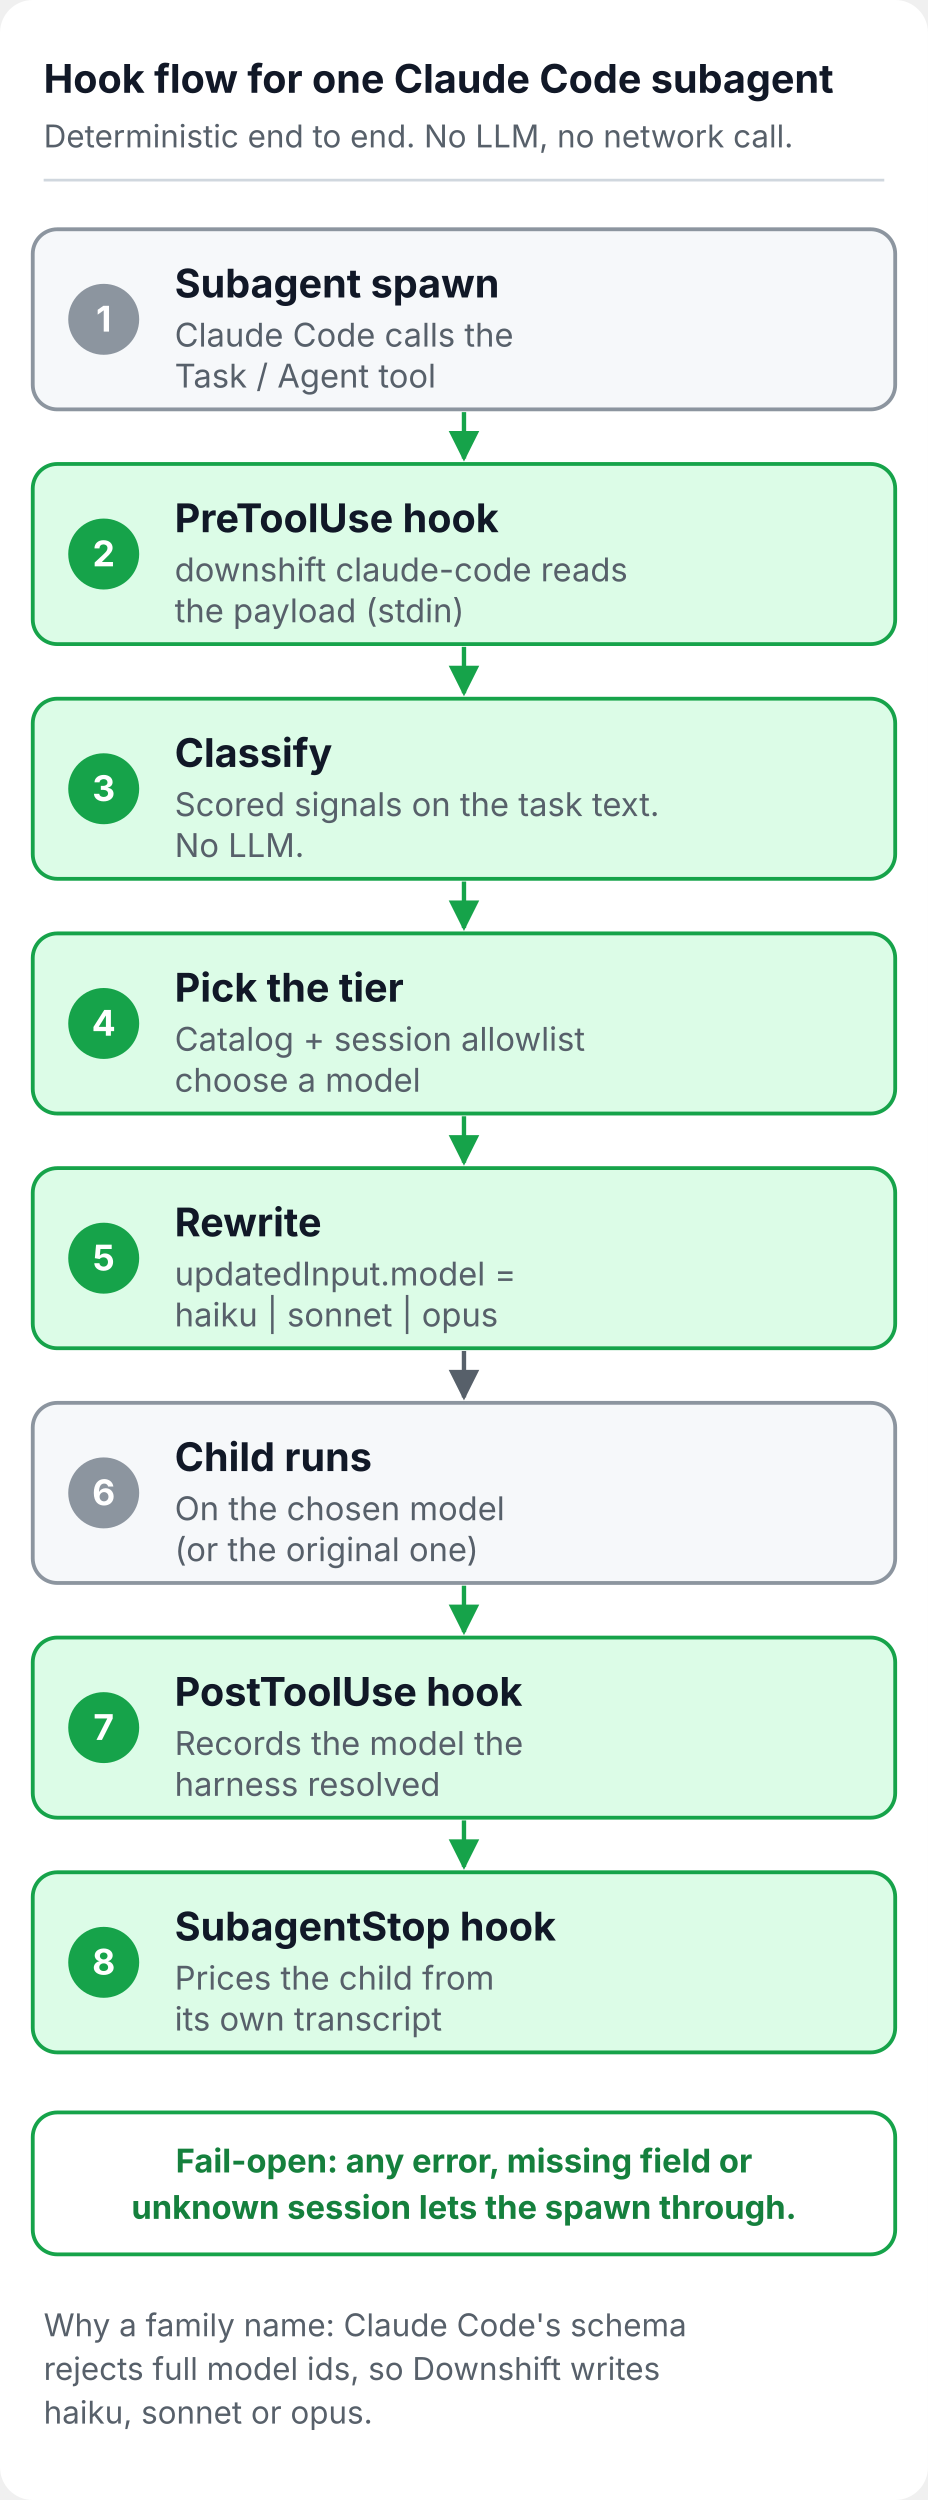
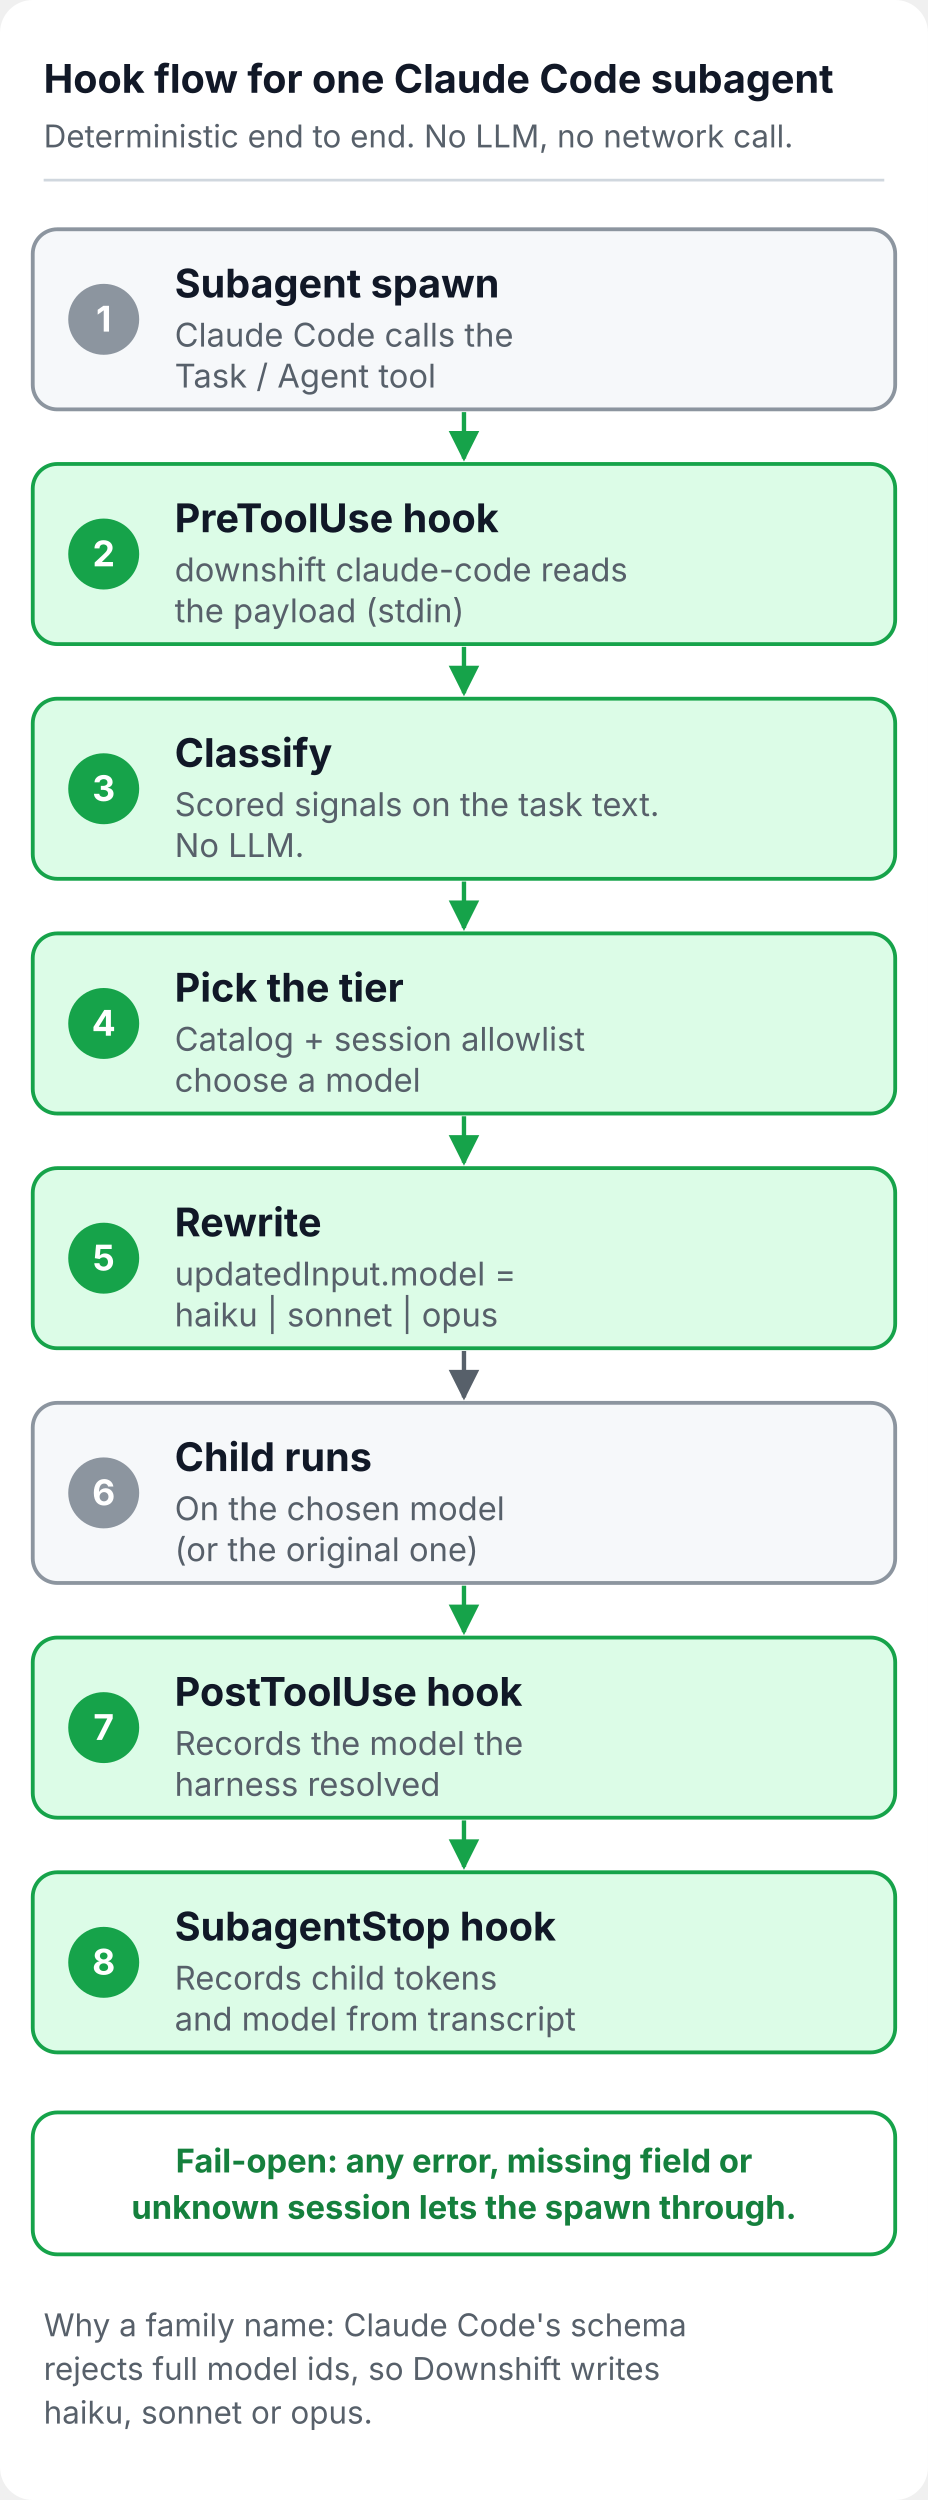
<svg xmlns="http://www.w3.org/2000/svg" width="340" height="916" viewBox="0 0 340 916" role="img" aria-labelledby="t d">
  <defs>
    <marker id="a" viewBox="0 0 10 10" refX="9" refY="5" markerWidth="7" markerHeight="7" orient="auto">
      <path d="M0 0L10 5L0 10z" fill="#57606A" />
    </marker>
    <marker id="g" viewBox="0 0 10 10" refX="9" refY="5" markerWidth="7" markerHeight="7" orient="auto">
      <path d="M0 0L10 5L0 10z" fill="#16A34A" />
    </marker>
  </defs>
  <rect width="340" height="916" rx="12" fill="#FFFFFF" />
  <text x="16" y="34" fill="#111827" font-size="14.5" font-weight="700" text-anchor="start" font-family="Inter,ui-sans-serif,system-ui,-apple-system,'Segoe UI',sans-serif">Hook flow for one Claude Code subagent</text>
  <text x="16" y="54" fill="#57606A" font-size="11.5" font-weight="400" text-anchor="start" font-family="Inter,ui-sans-serif,system-ui,-apple-system,'Segoe UI',sans-serif">Deterministic end to end. No LLM, no network call.</text>
  <line x1="16" y1="66" x2="324" y2="66" stroke="#D0D7DE" />
  <rect x="12" y="84" width="316" height="66" rx="9" fill="#F6F8FA" stroke="#8C959F" stroke-width="1.4" />
  <circle cx="38" cy="117.0" r="13" fill="#8C959F" />
  <text x="38" y="121.5" fill="#FFFFFF" font-size="13" font-weight="700" text-anchor="middle" font-family="Inter,ui-sans-serif,system-ui,-apple-system,'Segoe UI',sans-serif">1</text>
  <text x="64" y="109" fill="#111827" font-size="14.5" font-weight="700" text-anchor="start" font-family="Inter,ui-sans-serif,system-ui,-apple-system,'Segoe UI',sans-serif">Subagent spawn</text>
  <text x="64" y="127" fill="#57606A" font-size="12" font-weight="400" text-anchor="start" font-family="Inter,ui-sans-serif,system-ui,-apple-system,'Segoe UI',sans-serif">Claude Code calls the</text>
  <text x="64" y="142" fill="#57606A" font-size="12" font-weight="400" text-anchor="start" font-family="Inter,ui-sans-serif,system-ui,-apple-system,'Segoe UI',sans-serif">Task / Agent tool</text>
  <line x1="170.0" y1="151" x2="170.0" y2="168" stroke="#16A34A" stroke-width="1.6" marker-end="url(#g)" />
  <rect x="12" y="170" width="316" height="66" rx="9" fill="#DCFCE7" stroke="#16A34A" stroke-width="1.4" />
  <circle cx="38" cy="203.0" r="13" fill="#16A34A" />
  <text x="38" y="207.5" fill="#FFFFFF" font-size="13" font-weight="700" text-anchor="middle" font-family="Inter,ui-sans-serif,system-ui,-apple-system,'Segoe UI',sans-serif">2</text>
  <text x="64" y="195" fill="#111827" font-size="14.5" font-weight="700" text-anchor="start" font-family="Inter,ui-sans-serif,system-ui,-apple-system,'Segoe UI',sans-serif">PreToolUse hook</text>
  <text x="64" y="213" fill="#57606A" font-size="12" font-weight="400" text-anchor="start" font-family="Inter,ui-sans-serif,system-ui,-apple-system,'Segoe UI',sans-serif">downshift claude-code reads</text>
  <text x="64" y="228" fill="#57606A" font-size="12" font-weight="400" text-anchor="start" font-family="Inter,ui-sans-serif,system-ui,-apple-system,'Segoe UI',sans-serif">the payload (stdin)</text>
  <line x1="170.0" y1="237" x2="170.0" y2="254" stroke="#16A34A" stroke-width="1.6" marker-end="url(#g)" />
  <rect x="12" y="256" width="316" height="66" rx="9" fill="#DCFCE7" stroke="#16A34A" stroke-width="1.4" />
  <circle cx="38" cy="289.0" r="13" fill="#16A34A" />
  <text x="38" y="293.5" fill="#FFFFFF" font-size="13" font-weight="700" text-anchor="middle" font-family="Inter,ui-sans-serif,system-ui,-apple-system,'Segoe UI',sans-serif">3</text>
  <text x="64" y="281" fill="#111827" font-size="14.5" font-weight="700" text-anchor="start" font-family="Inter,ui-sans-serif,system-ui,-apple-system,'Segoe UI',sans-serif">Classify</text>
  <text x="64" y="299" fill="#57606A" font-size="12" font-weight="400" text-anchor="start" font-family="Inter,ui-sans-serif,system-ui,-apple-system,'Segoe UI',sans-serif">Scored signals on the task text.</text>
  <text x="64" y="314" fill="#57606A" font-size="12" font-weight="400" text-anchor="start" font-family="Inter,ui-sans-serif,system-ui,-apple-system,'Segoe UI',sans-serif">No LLM.</text>
  <line x1="170.0" y1="323" x2="170.0" y2="340" stroke="#16A34A" stroke-width="1.6" marker-end="url(#g)" />
  <rect x="12" y="342" width="316" height="66" rx="9" fill="#DCFCE7" stroke="#16A34A" stroke-width="1.4" />
  <circle cx="38" cy="375.0" r="13" fill="#16A34A" />
  <text x="38" y="379.5" fill="#FFFFFF" font-size="13" font-weight="700" text-anchor="middle" font-family="Inter,ui-sans-serif,system-ui,-apple-system,'Segoe UI',sans-serif">4</text>
  <text x="64" y="367" fill="#111827" font-size="14.5" font-weight="700" text-anchor="start" font-family="Inter,ui-sans-serif,system-ui,-apple-system,'Segoe UI',sans-serif">Pick the tier</text>
  <text x="64" y="385" fill="#57606A" font-size="12" font-weight="400" text-anchor="start" font-family="Inter,ui-sans-serif,system-ui,-apple-system,'Segoe UI',sans-serif">Catalog + session allowlist</text>
  <text x="64" y="400" fill="#57606A" font-size="12" font-weight="400" text-anchor="start" font-family="Inter,ui-sans-serif,system-ui,-apple-system,'Segoe UI',sans-serif">choose a model</text>
  <line x1="170.0" y1="409" x2="170.0" y2="426" stroke="#16A34A" stroke-width="1.6" marker-end="url(#g)" />
  <rect x="12" y="428" width="316" height="66" rx="9" fill="#DCFCE7" stroke="#16A34A" stroke-width="1.4" />
  <circle cx="38" cy="461.0" r="13" fill="#16A34A" />
  <text x="38" y="465.5" fill="#FFFFFF" font-size="13" font-weight="700" text-anchor="middle" font-family="Inter,ui-sans-serif,system-ui,-apple-system,'Segoe UI',sans-serif">5</text>
  <text x="64" y="453" fill="#111827" font-size="14.5" font-weight="700" text-anchor="start" font-family="Inter,ui-sans-serif,system-ui,-apple-system,'Segoe UI',sans-serif">Rewrite</text>
  <text x="64" y="471" fill="#57606A" font-size="12" font-weight="400" text-anchor="start" font-family="Inter,ui-sans-serif,system-ui,-apple-system,'Segoe UI',sans-serif">updatedInput.model =</text>
  <text x="64" y="486" fill="#57606A" font-size="12" font-weight="400" text-anchor="start" font-family="Inter,ui-sans-serif,system-ui,-apple-system,'Segoe UI',sans-serif">haiku | sonnet | opus</text>
  <line x1="170.0" y1="495" x2="170.0" y2="512" stroke="#57606A" stroke-width="1.6" marker-end="url(#a)" />
  <rect x="12" y="514" width="316" height="66" rx="9" fill="#F6F8FA" stroke="#8C959F" stroke-width="1.4" />
  <circle cx="38" cy="547.0" r="13" fill="#8C959F" />
  <text x="38" y="551.5" fill="#FFFFFF" font-size="13" font-weight="700" text-anchor="middle" font-family="Inter,ui-sans-serif,system-ui,-apple-system,'Segoe UI',sans-serif">6</text>
  <text x="64" y="539" fill="#111827" font-size="14.5" font-weight="700" text-anchor="start" font-family="Inter,ui-sans-serif,system-ui,-apple-system,'Segoe UI',sans-serif">Child runs</text>
  <text x="64" y="557" fill="#57606A" font-size="12" font-weight="400" text-anchor="start" font-family="Inter,ui-sans-serif,system-ui,-apple-system,'Segoe UI',sans-serif">On the chosen model</text>
  <text x="64" y="572" fill="#57606A" font-size="12" font-weight="400" text-anchor="start" font-family="Inter,ui-sans-serif,system-ui,-apple-system,'Segoe UI',sans-serif">(or the original one)</text>
  <line x1="170.0" y1="581" x2="170.0" y2="598" stroke="#16A34A" stroke-width="1.6" marker-end="url(#g)" />
  <rect x="12" y="600" width="316" height="66" rx="9" fill="#DCFCE7" stroke="#16A34A" stroke-width="1.4" />
  <circle cx="38" cy="633.0" r="13" fill="#16A34A" />
  <text x="38" y="637.5" fill="#FFFFFF" font-size="13" font-weight="700" text-anchor="middle" font-family="Inter,ui-sans-serif,system-ui,-apple-system,'Segoe UI',sans-serif">7</text>
  <text x="64" y="625" fill="#111827" font-size="14.5" font-weight="700" text-anchor="start" font-family="Inter,ui-sans-serif,system-ui,-apple-system,'Segoe UI',sans-serif">PostToolUse hook</text>
  <text x="64" y="643" fill="#57606A" font-size="12" font-weight="400" text-anchor="start" font-family="Inter,ui-sans-serif,system-ui,-apple-system,'Segoe UI',sans-serif">Records the model the</text>
  <text x="64" y="658" fill="#57606A" font-size="12" font-weight="400" text-anchor="start" font-family="Inter,ui-sans-serif,system-ui,-apple-system,'Segoe UI',sans-serif">harness resolved</text>
  <line x1="170.0" y1="667" x2="170.0" y2="684" stroke="#16A34A" stroke-width="1.6" marker-end="url(#g)" />
  <rect x="12" y="686" width="316" height="66" rx="9" fill="#DCFCE7" stroke="#16A34A" stroke-width="1.4" />
  <circle cx="38" cy="719.0" r="13" fill="#16A34A" />
  <text x="38" y="723.5" fill="#FFFFFF" font-size="13" font-weight="700" text-anchor="middle" font-family="Inter,ui-sans-serif,system-ui,-apple-system,'Segoe UI',sans-serif">8</text>
  <text x="64" y="711" fill="#111827" font-size="14.5" font-weight="700" text-anchor="start" font-family="Inter,ui-sans-serif,system-ui,-apple-system,'Segoe UI',sans-serif">SubagentStop hook</text>
-   <text x="64" y="729" fill="#57606A" font-size="12" font-weight="400" text-anchor="start" font-family="Inter,ui-sans-serif,system-ui,-apple-system,'Segoe UI',sans-serif">Prices the child from</text>
-   <text x="64" y="744" fill="#57606A" font-size="12" font-weight="400" text-anchor="start" font-family="Inter,ui-sans-serif,system-ui,-apple-system,'Segoe UI',sans-serif">its own transcript</text>
+   <text x="64" y="729" fill="#57606A" font-size="12" font-weight="400" text-anchor="start" font-family="Inter,ui-sans-serif,system-ui,-apple-system,'Segoe UI',sans-serif">Records child tokens</text>
+   <text x="64" y="744" fill="#57606A" font-size="12" font-weight="400" text-anchor="start" font-family="Inter,ui-sans-serif,system-ui,-apple-system,'Segoe UI',sans-serif">and model from transcript</text>
  <rect x="12" y="774" width="316" height="52" rx="9" fill="none" stroke="#16A34A" stroke-width="1.4" />
  <text x="170.0" y="796" fill="#15803D" font-size="12" font-weight="700" text-anchor="middle" font-family="Inter,ui-sans-serif,system-ui,-apple-system,'Segoe UI',sans-serif">Fail-open: any error, missing field or</text>
  <text x="170.0" y="813" fill="#15803D" font-size="12" font-weight="700" text-anchor="middle" font-family="Inter,ui-sans-serif,system-ui,-apple-system,'Segoe UI',sans-serif">unknown session lets the spawn through.</text>
  <text x="16" y="856" fill="#57606A" font-size="11.5" font-weight="400" text-anchor="start" font-family="Inter,ui-sans-serif,system-ui,-apple-system,'Segoe UI',sans-serif">Why a family name: Claude Code's schema</text>
  <text x="16" y="872" fill="#57606A" font-size="11.5" font-weight="400" text-anchor="start" font-family="Inter,ui-sans-serif,system-ui,-apple-system,'Segoe UI',sans-serif">rejects full model ids, so Downshift writes</text>
  <text x="16" y="888" fill="#57606A" font-size="11.5" font-weight="400" text-anchor="start" font-family="Inter,ui-sans-serif,system-ui,-apple-system,'Segoe UI',sans-serif">haiku, sonnet or opus.</text>
</svg>
